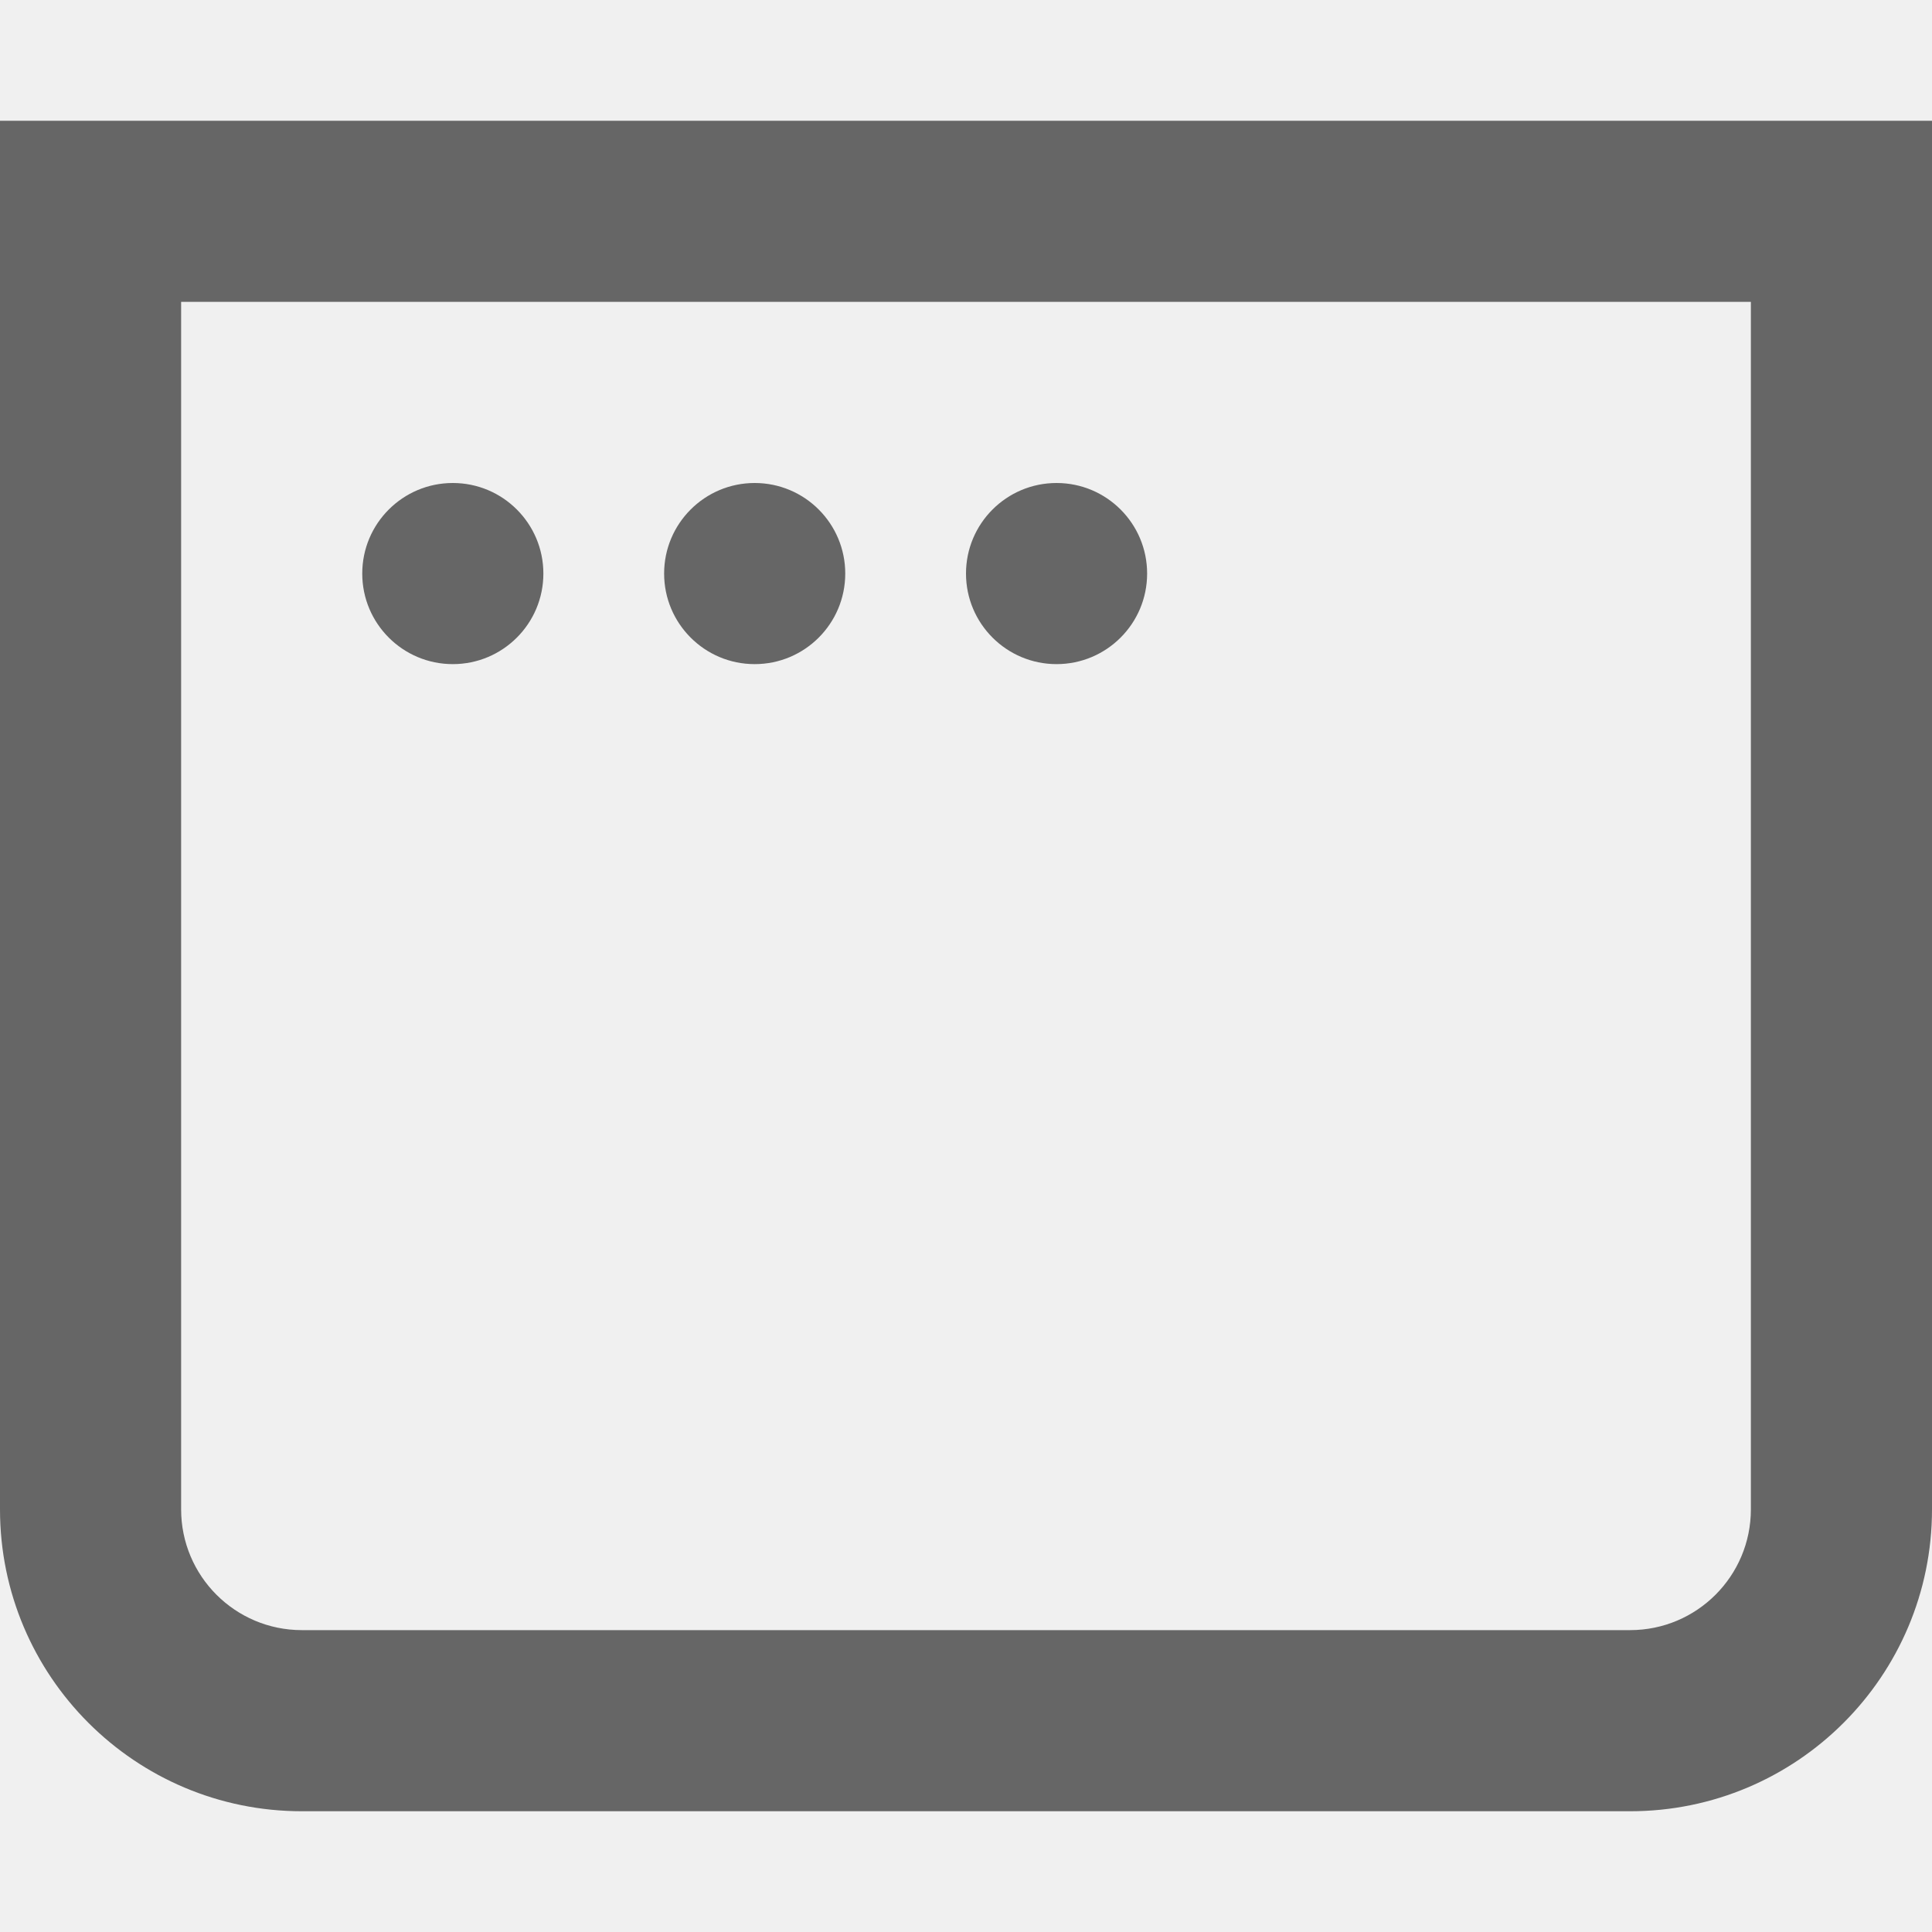
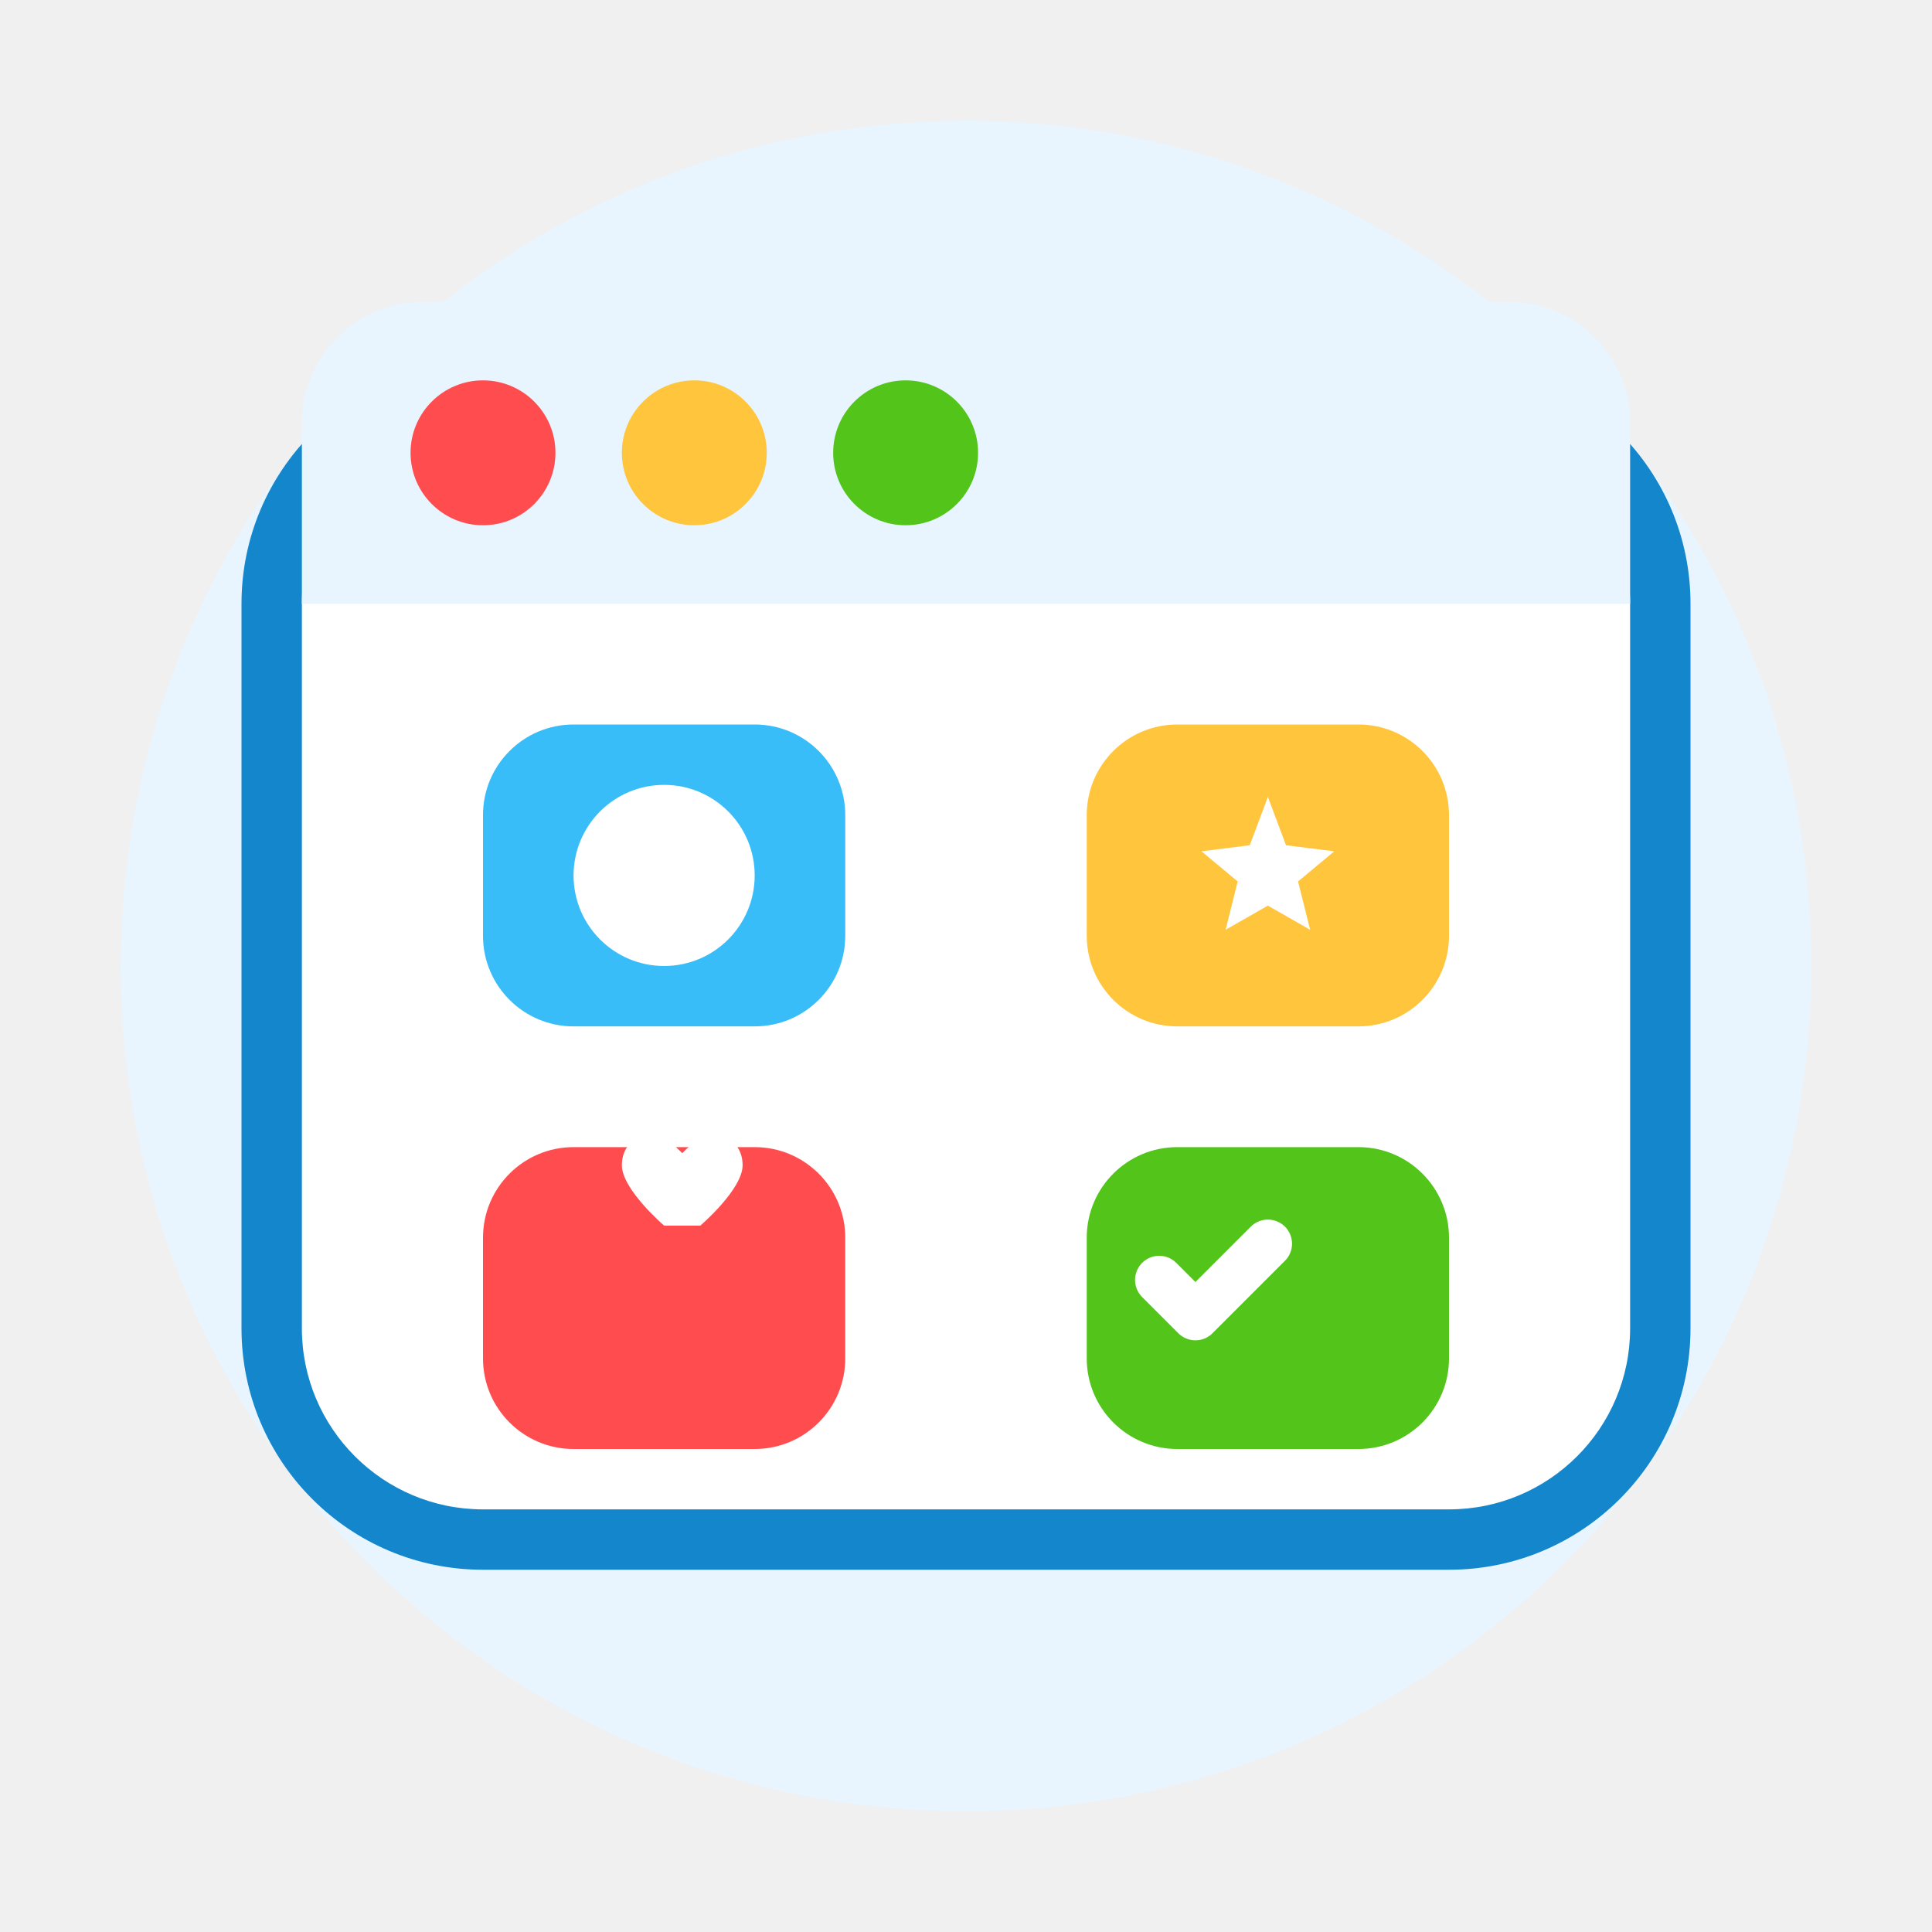
- <svg xmlns="http://www.w3.org/2000/svg" fill="none" viewBox="0 0 16 16">
-   <path fill-rule="evenodd" clip-rule="evenodd" d="M1.5 2.5h13v10a1 1 0 0 1-1 1h-11a1 1 0 0 1-1-1zM0 1h16v11.5a2.5 2.5 0 0 1-2.5 2.5h-11A2.5 2.5 0 0 1 0 12.5zm3.75 4.5a.75.75 0 1 0 0-1.5.75.75 0 0 0 0 1.5M7 4.75a.75.75 0 1 1-1.5 0 .75.75 0 0 1 1.5 0m1.75.75a.75.75 0 1 0 0-1.5.75.75 0 0 0 0 1.5" fill="#666" />
+ <svg xmlns="http://www.w3.org/2000/svg" viewBox="0 0 32 32" fill="none">
+   <circle cx="16" cy="16" r="14" fill="#e8f5ff" />
+   <rect x="4" y="6" width="24" height="20" rx="4" fill="#1486cc" />
+   <rect x="5" y="7" width="22" height="18" rx="3" fill="#ffffff" />
+   <path d="M5 10h22V7c0-1.1-.9-2-2-2H7c-1.1 0-2 .9-2 2v3z" fill="#e8f5ff" />
+   <circle cx="8" cy="7.5" r="1.2" fill="#ff4d4f" />
+   <circle cx="11.5" cy="7.5" r="1.2" fill="#ffc53d" />
+   <circle cx="15" cy="7.5" r="1.2" fill="#52c41a" />
+   <rect x="8" y="12" width="6" height="5" rx="1.5" fill="#38bdf8" />
+   <circle cx="11" cy="14.5" r="1.5" fill="#ffffff" />
+   <rect x="18" y="12" width="6" height="5" rx="1.5" fill="#ffc53d" />
+   <path d="M21 13.2l.3.8.8.1-.6.5.2.8-.7-.4-.7.4.2-.8-.6-.5.8-.1z" fill="#ffffff" />
+   <rect x="8" y="19" width="6" height="5" rx="1.5" fill="#ff4d4f" />
+   <path d="M11 20.3s-.7-.6-.7-1c0-.3.2-.5.5-.5.2 0 .4.2.5.3.1-.1.3-.3.5-.3.3 0 .5.2.5.5 0 .4-.7 1-.7 1z" fill="#ffffff" />
+   <rect x="18" y="19" width="6" height="5" rx="1.5" fill="#52c41a" />
+   <path d="M19.2 21.2l.6.6 1.2-1.2" stroke="#ffffff" stroke-width="0.8" stroke-linecap="round" stroke-linejoin="round" />
</svg>
